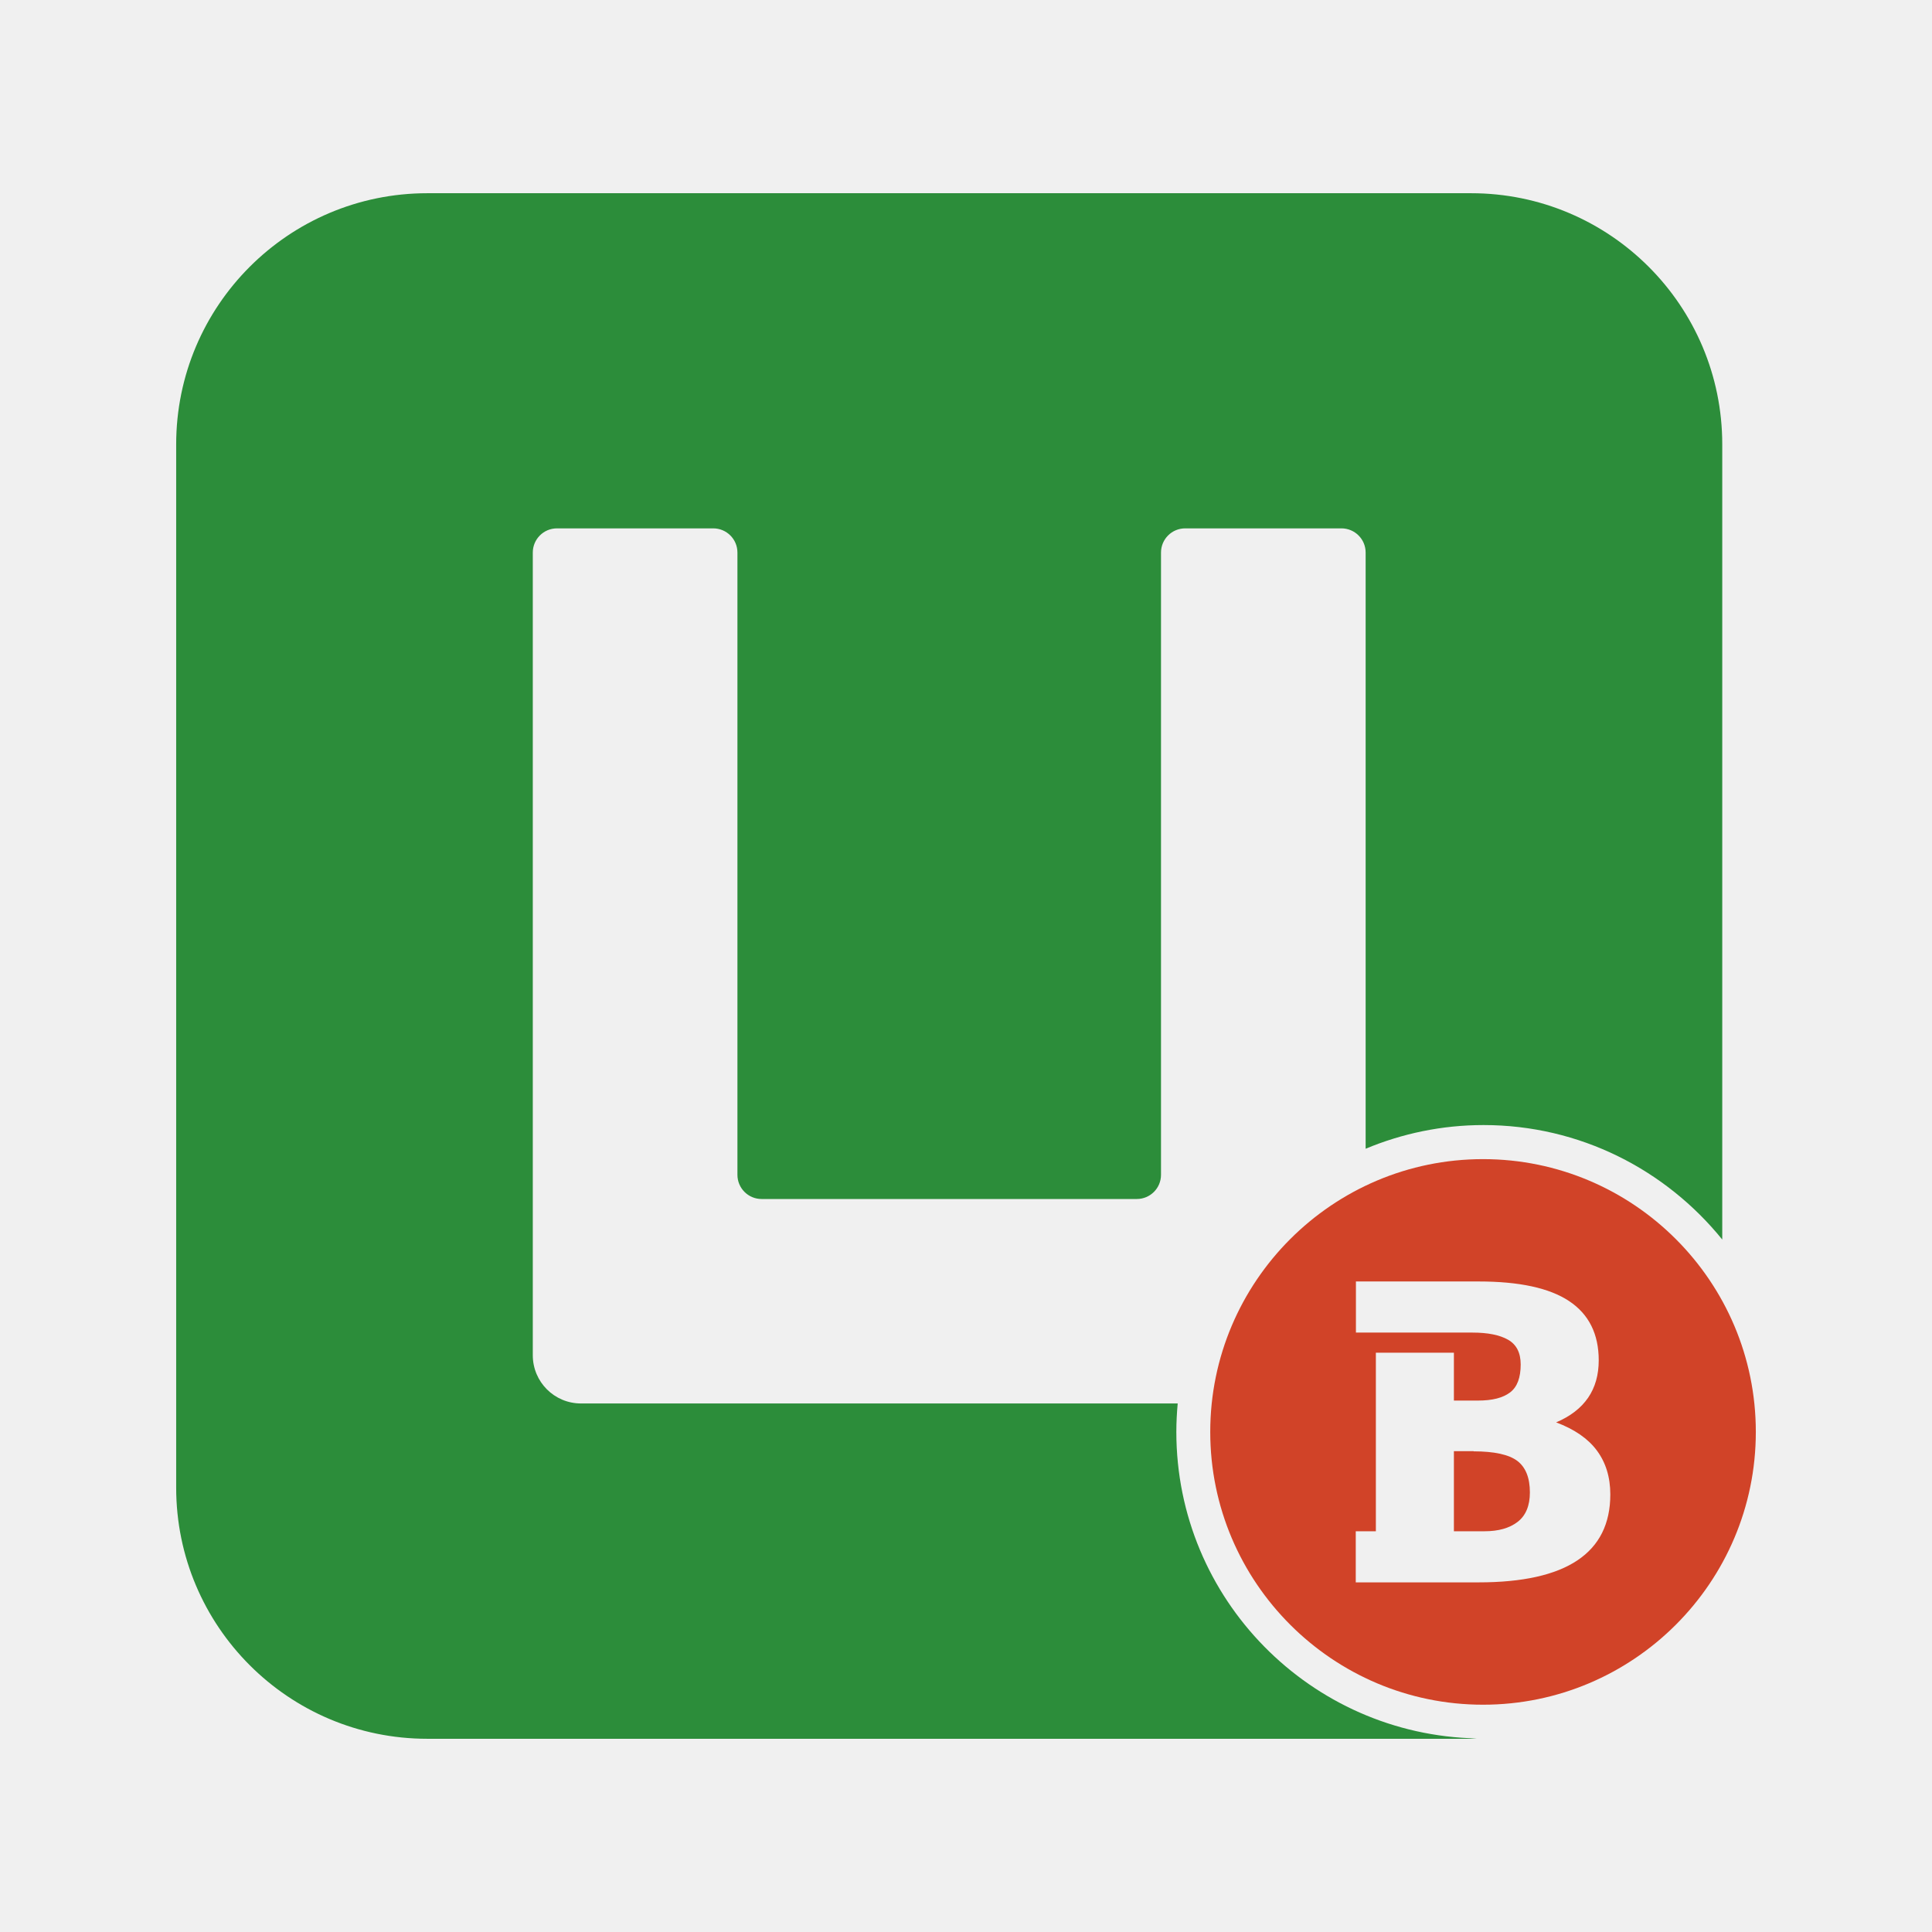
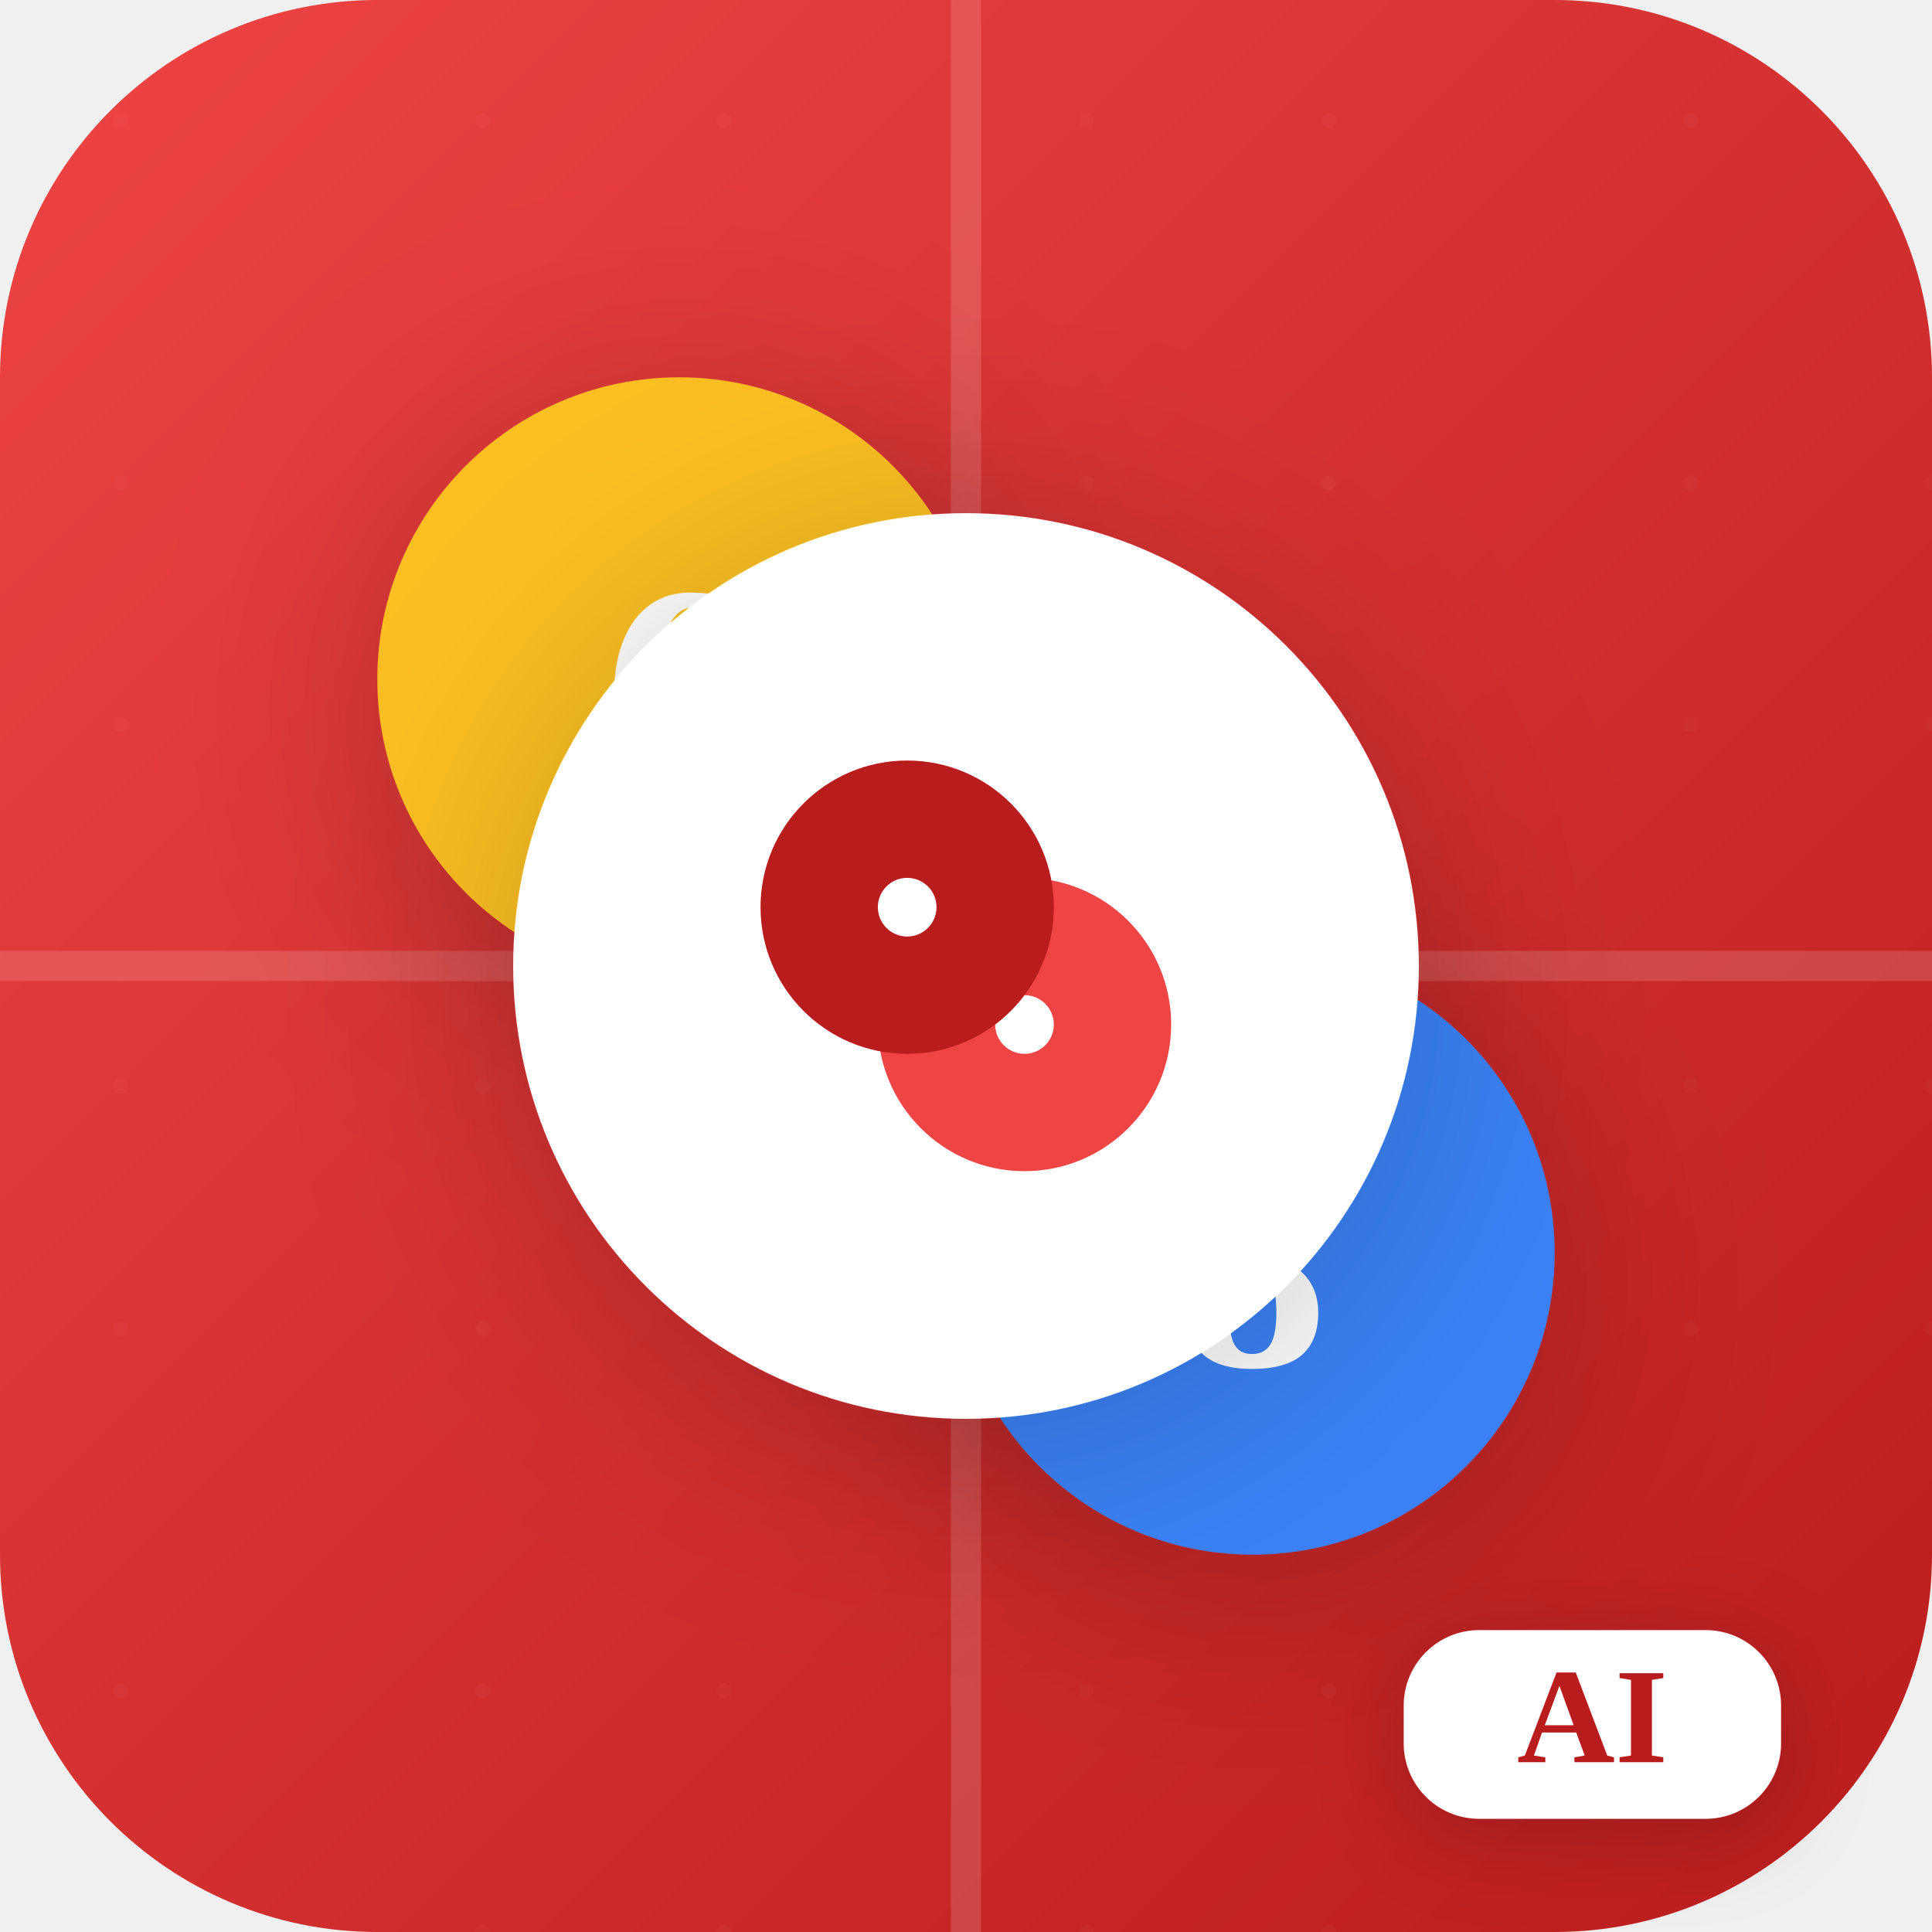
- <svg xmlns="http://www.w3.org/2000/svg" id="_图层_2" data-name="图层 2" viewBox="0 0 113.39 113.39">
+ <svg xmlns="http://www.w3.org/2000/svg" viewBox="0 0 512 512" width="512" height="512">
  <defs>
-     <style>
-       .cls-1 {
-         fill: none;
-       }
- 
-       .cls-2 {
-         fill: #d14328;
-       }
- 
-       .cls-3 {
-         fill: #2c8d3a;
-       }
-     </style>
+     <linearGradient id="bgGradient" x1="0%" y1="0%" x2="100%" y2="100%">
+       <stop offset="0%" stop-color="#EF4444" />
+       <stop offset="100%" stop-color="#B91C1C" />
+     </linearGradient>
+     <pattern id="circuitPattern" patternUnits="userSpaceOnUse" width="160" height="160" patternTransform="scale(1)">
+       <circle cx="32" cy="32" r="2" fill="white" opacity="0.15" />
+       <circle cx="128" cy="32" r="2" fill="white" opacity="0.15" />
+       <circle cx="32" cy="128" r="2" fill="white" opacity="0.15" />
+       <circle cx="128" cy="128" r="2" fill="white" opacity="0.15" />
+     </pattern>
  </defs>
-   <g id="_图层_1-2" data-name="图层 1">
-     <g>
-       <rect class="cls-1" width="113.39" height="113.39" />
-       <g>
-         <path class="cls-3" d="M86.31,11.34H25.08c-8.14,0-14.74,6.6-14.74,14.74v61.23c0,8.14,6.6,14.74,14.74,14.74h61.23c.12,0,.24-.02,.37-.02-9.76-.2-17.64-8.18-17.64-17.99,0-.56,.03-1.12,.08-1.67H34.1c-1.57,0-2.83-1.27-2.83-2.83V32.43c0-.78,.63-1.42,1.42-1.42h9.17c.78,0,1.42,.63,1.42,1.42v36.52c0,.78,.63,1.42,1.42,1.42h22.02c.78,0,1.42-.63,1.42-1.42V32.43c0-.78,.63-1.42,1.42-1.42h9.17c.78,0,1.42,.63,1.42,1.42v34.99c2.13-.89,4.47-1.39,6.92-1.39,5.66,0,10.7,2.63,14.01,6.72V26.08c0-8.14-6.6-14.74-14.74-14.74Z" />
-         <g>
-           <path class="cls-2" d="M87.04,68.03c-8.83,0-16.01,7.18-16.01,16.01s7.18,16.01,16.01,16.01,16.01-7.18,16.01-16.01-7.18-16.01-16.01-16.01Zm-.27,24.84h-7.2v-3h1.18v-10.48h4.58v2.81h1.42c.84,0,1.46-.16,1.88-.48s.62-.87,.62-1.64c0-.69-.25-1.17-.74-1.45s-1.19-.42-2.09-.42h-6.84v-3h7.2c2.38,0,4.15,.38,5.31,1.15,1.16,.77,1.74,1.93,1.74,3.48,0,1.71-.83,2.93-2.5,3.64,1.07,.4,1.87,.95,2.39,1.65s.79,1.56,.79,2.58c0,3.44-2.58,5.16-7.73,5.16Z" />
-           <path class="cls-2" d="M86.49,85.17h-1.16v4.7h1.8c.81,0,1.46-.18,1.94-.55s.72-.95,.72-1.73c0-.86-.25-1.48-.74-1.85s-1.35-.56-2.56-.56Z" />
-         </g>
-       </g>
-     </g>
+   <rect width="512" height="512" rx="100" ry="100" fill="url(#bgGradient)" />
+   <rect width="512" height="512" fill="url(#circuitPattern)" opacity="0.15" />
+   <line x1="256" y1="0" x2="256" y2="512" stroke="white" stroke-width="8" opacity="0.15" />
+   <line x1="0" y1="256" x2="512" y2="256" stroke="white" stroke-width="8" opacity="0.15" />
+   <circle cx="180" cy="180" r="80" fill="#FBBF24" filter="drop-shadow(0 8px 30px rgba(0, 0, 0, 0.2))" />
+   <text x="180" y="210" font-size="80" font-weight="bold" fill="white" text-anchor="middle">6</text>
+   <circle cx="332" cy="332" r="80" fill="#3B82F6" filter="drop-shadow(0 8px 30px rgba(0, 0, 0, 0.2))" />
+   <text x="332" y="362" font-size="80" font-weight="bold" fill="white" text-anchor="middle">8</text>
+   <circle cx="256" cy="256" r="120" fill="white" filter="drop-shadow(0 8px 30px rgba(0, 0, 0, 0.2))" />
+   <g transform="translate(186, 186) scale(5.83)">
+     <path d="M21.333 14.667C21.333 18.349 18.349 21.333 14.667 21.333C10.985 21.333 8 18.349 8 14.667C8 10.985 10.985 8 14.667 8C18.349 8 21.333 10.985 21.333 14.667Z" fill="#EF4444" />
+     <path d="M16 14.667C16 15.403 15.403 16 14.667 16C13.93 16 13.333 15.403 13.333 14.667C13.333 13.93 13.93 13.333 14.667 13.333C15.403 13.333 16 13.93 16 14.667Z" fill="white" />
+     <path d="M2.667 9.333C2.667 13.015 5.651 16 9.333 16C13.015 16 16 13.015 16 9.333C16 5.651 13.015 2.667 9.333 2.667C5.651 2.667 2.667 5.651 2.667 9.333Z" fill="#B91C1C" />
+     <path d="M10.667 9.333C10.667 10.07 10.07 10.667 9.333 10.667C8.597 10.667 8 10.07 8 9.333C8 8.597 8.597 8 9.333 8C10.07 8 10.667 8.597 10.667 9.333Z" fill="white" />
  </g>
+   <rect x="372" y="432" width="100" height="50" rx="20" ry="20" fill="white" filter="drop-shadow(0 4px 12px rgba(0, 0, 0, 0.2))" />
+   <text x="422" y="467" font-size="36" font-weight="bold" fill="#B91C1C" text-anchor="middle">AI</text>
</svg>
